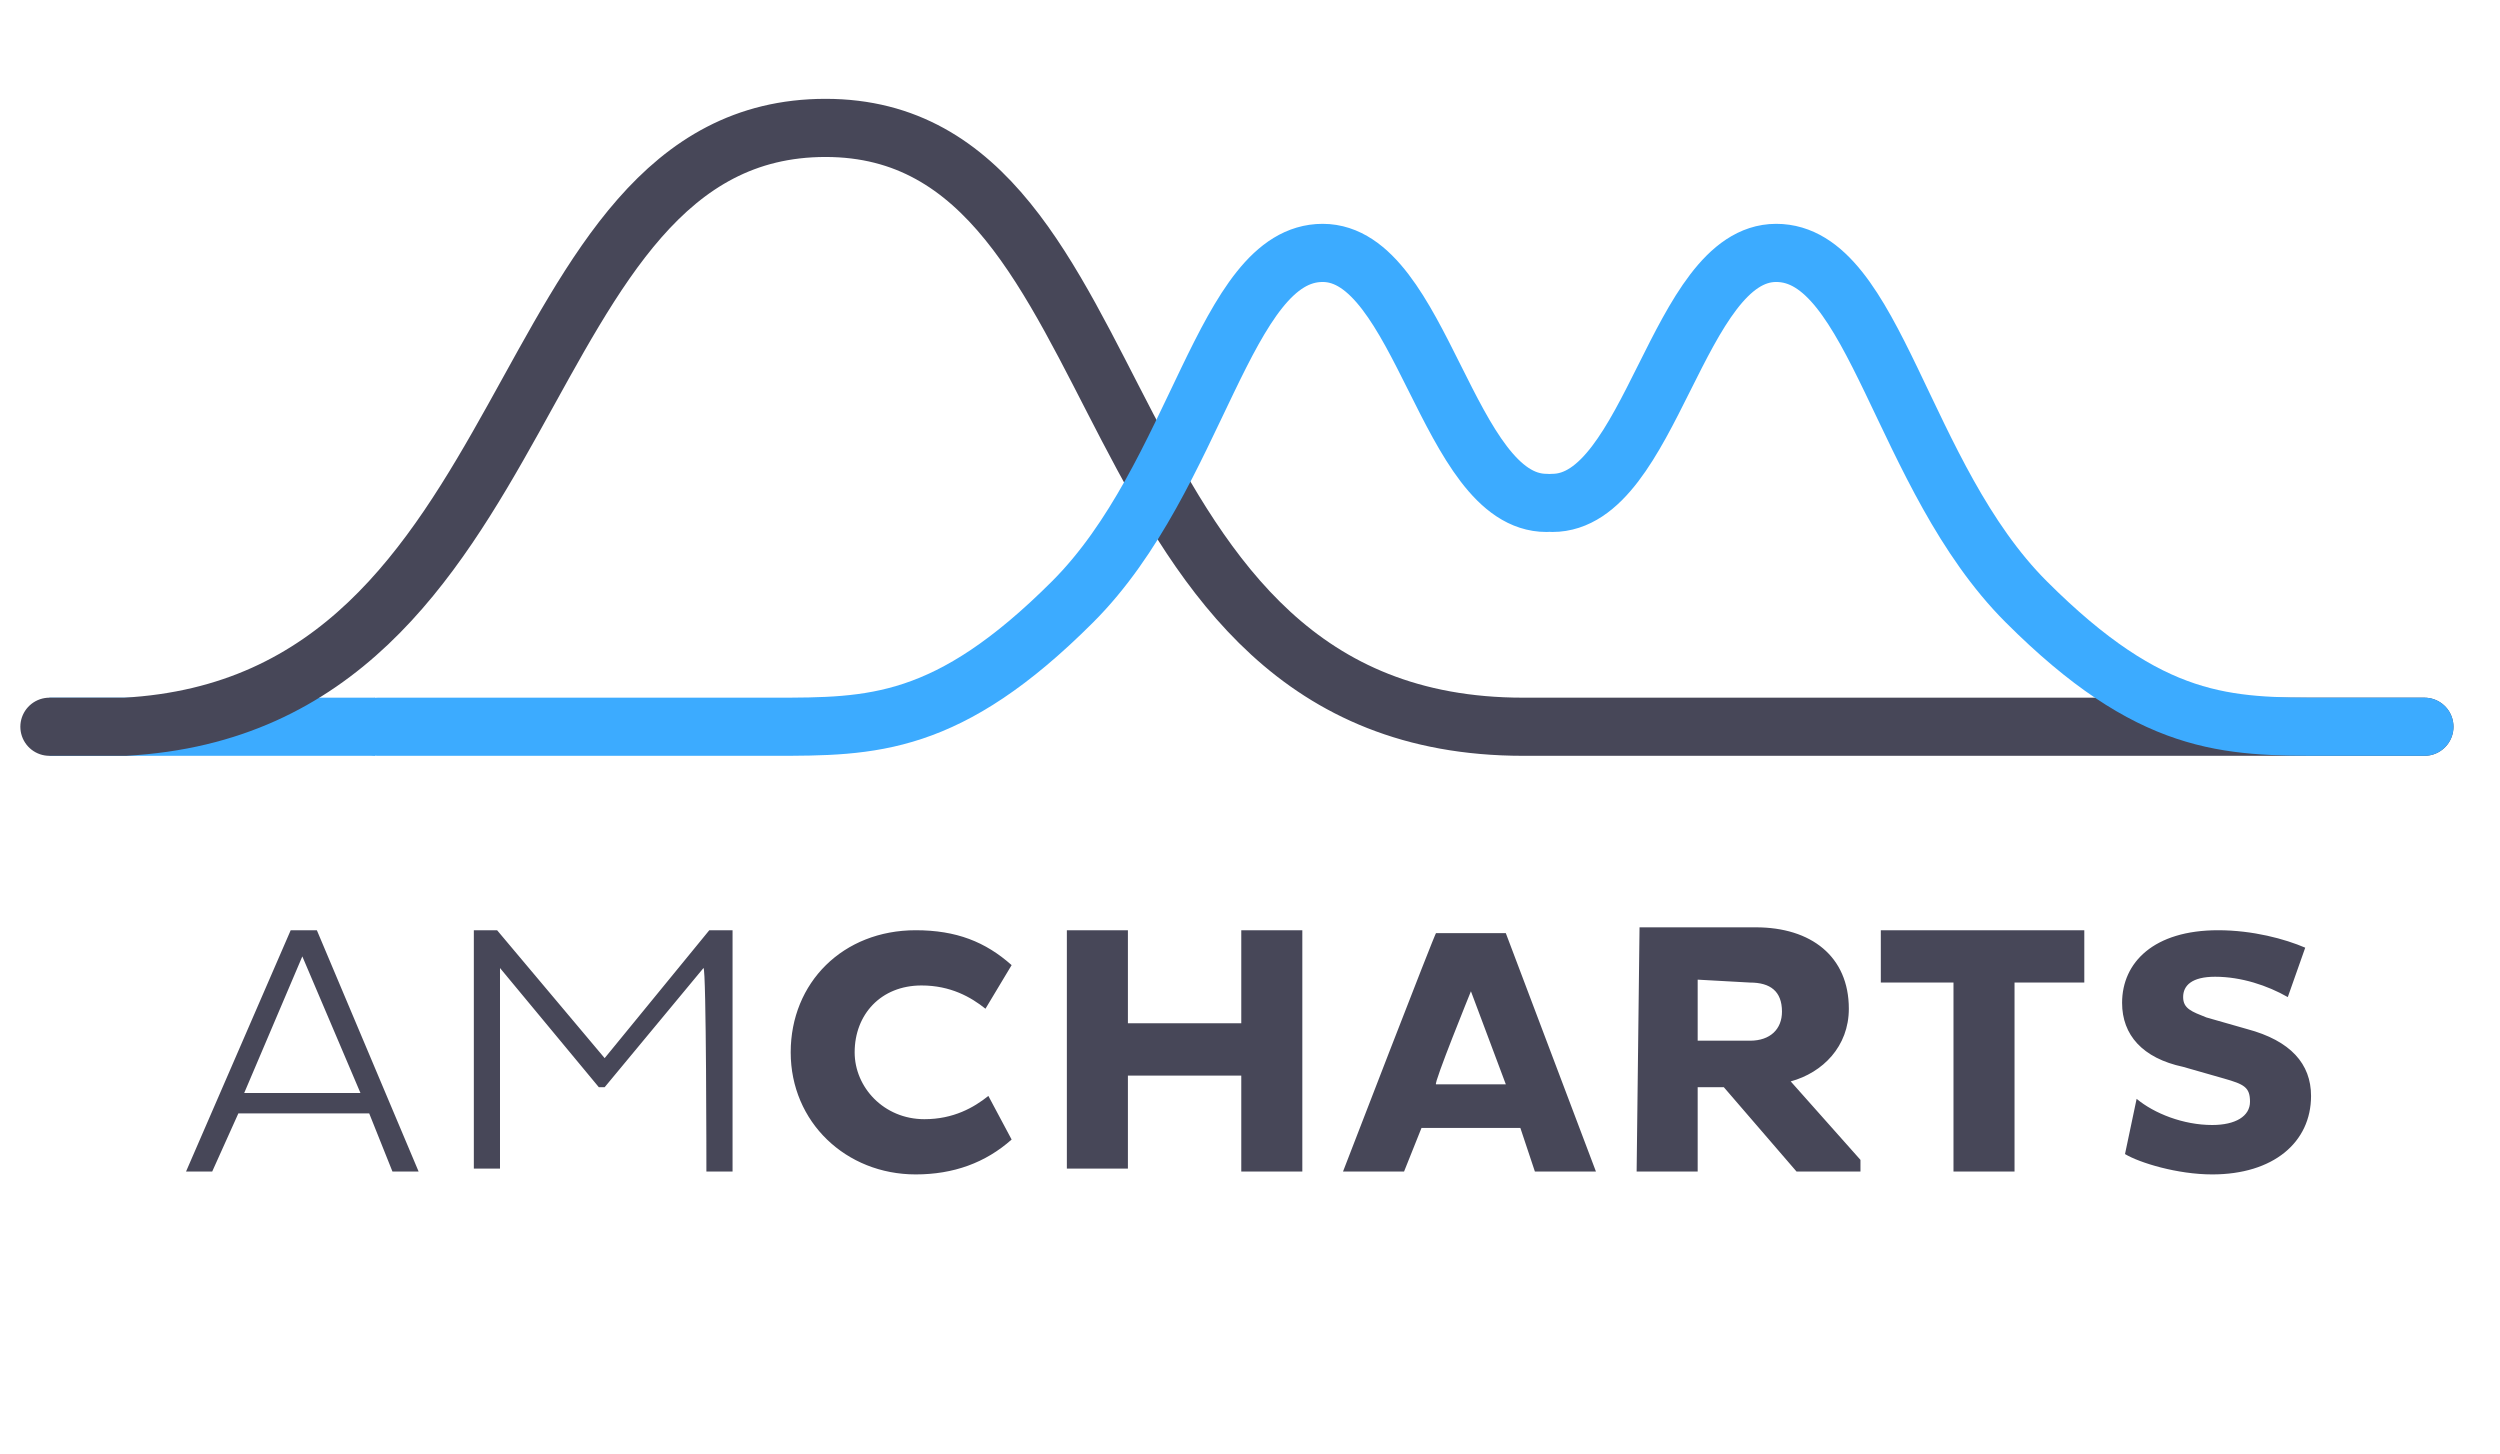
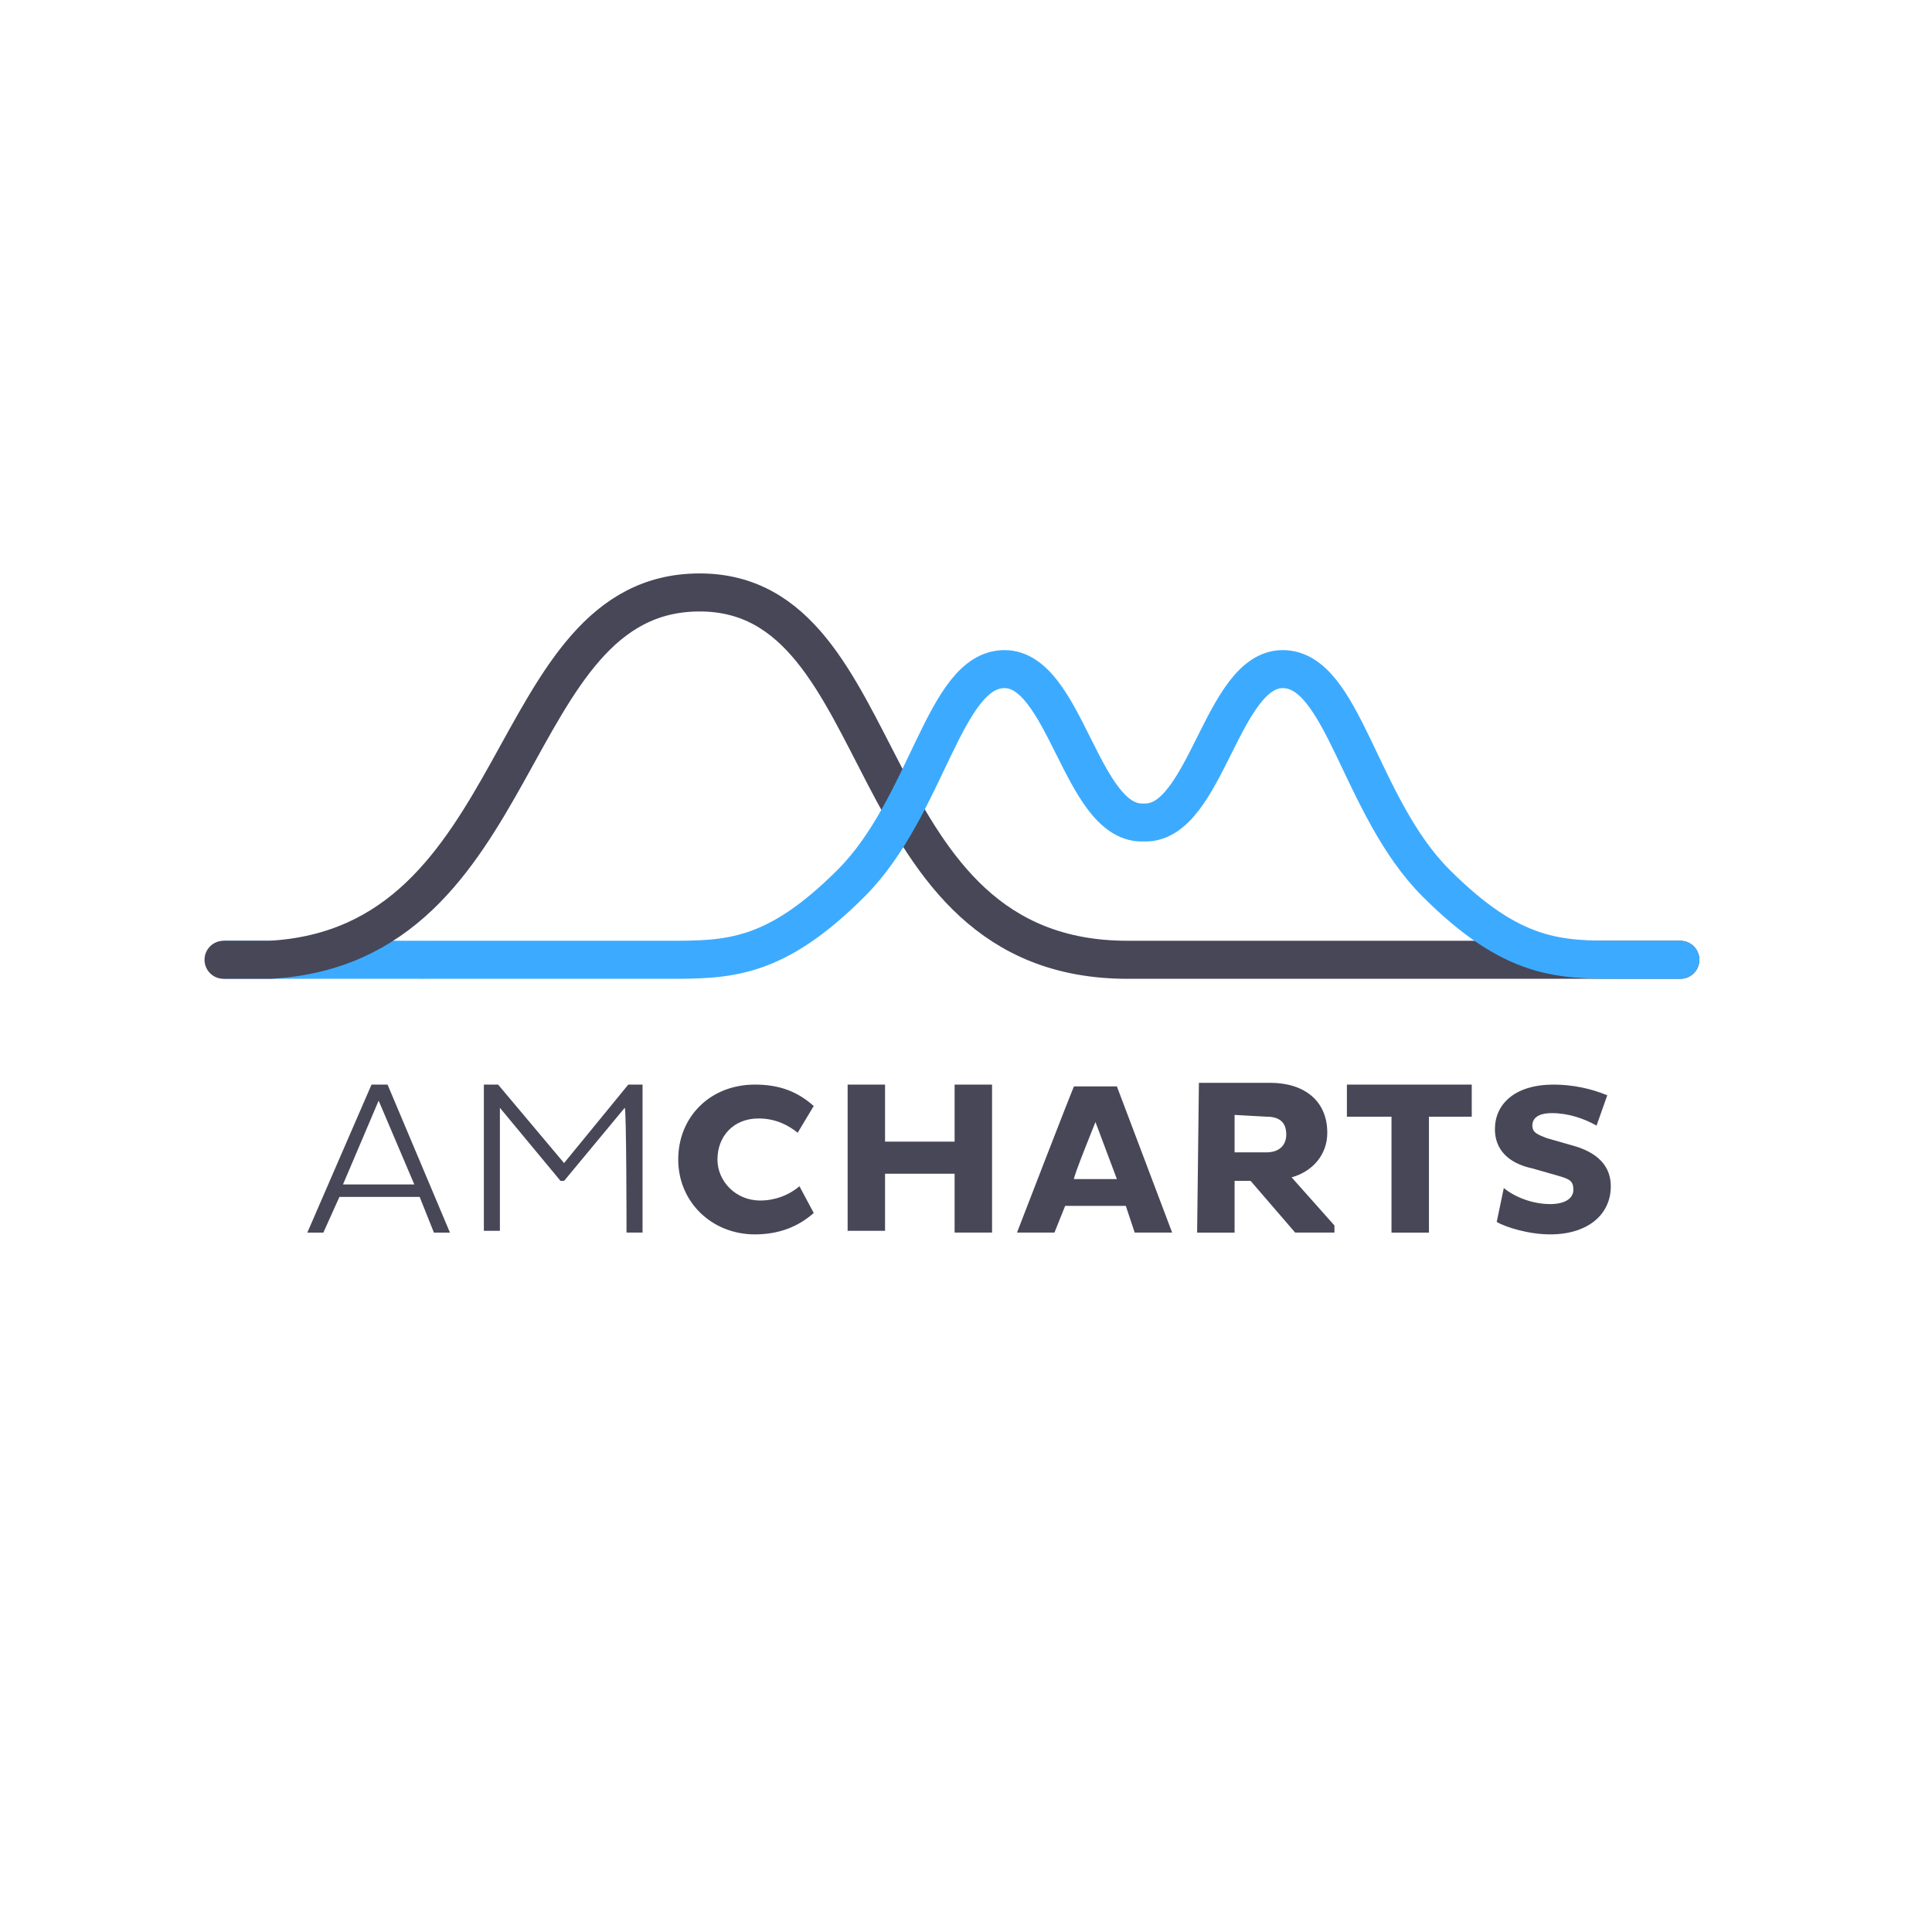
- <svg xmlns="http://www.w3.org/2000/svg" viewBox="0 0 86 50">
-   <path fill="none" stroke="#3CABFF" stroke-width="2" stroke-linejoin="round" stroke-miterlimit="10" d="M1.7 25h11.2" />
-   <path fill="none" stroke="#474758" stroke-width="2" stroke-linecap="round" stroke-linejoin="round" stroke-miterlimit="10" d="M83.4 25h-31C37 25 39.5 4.4 28.4 4.4S18.9 24.2 4.3 25H1.7" />
-   <path fill="none" stroke="#3CABFF" stroke-width="2" stroke-linecap="round" stroke-linejoin="round" stroke-miterlimit="10" d="M13 25h13.6c3.4 0 6 0 10.3-4.3s5.2-12 8.6-12c3.4 0 4.3 8.6 7.7 8.6M83.4 25H80c-3.4 0-6 0-10.3-4.3s-5.2-12-8.6-12-4.3 8.6-7.7 8.6" />
-   <path fill="#474758" d="M6.4 40.3h.9l.9-2h4.5l.8 2h.9L10.9 32H10l-3.6 8.3zm4-7.4l2 4.7h-4l2-4.7zm13.9 7.4h.9V32h-.8l-3.6 4.4-3.7-4.4h-.8v8.2h.9v-6.9l3.4 4.1h.2l3.4-4.1c.1 0 .1 7 .1 7zm5.1-4.1c0-1.3.9-2.3 2.3-2.3 1 0 1.7.4 2.2.8l.9-1.5c-.9-.8-1.9-1.2-3.3-1.2-2.5 0-4.3 1.8-4.3 4.2s1.9 4.2 4.3 4.2c1.3 0 2.4-.4 3.3-1.2l-.8-1.5c-.5.4-1.2.8-2.2.8-1.4 0-2.4-1.1-2.4-2.3zm13.3 4.1h2.1V32h-2.1v3.2h-3.9V32h-2.1v8.2h2.1V37h3.9v3.3zm3.5 0h2.1l.6-1.5h3.4l.5 1.5h2.1l-3.1-8.2h-2.4c0-.1-3.2 8.2-3.2 8.2zm4.4-6.2l1.2 3.2h-2.4c-.1 0 1.2-3.2 1.2-3.2zm5.7 6.2h2.1v-2.9h.9l2.5 2.9H64v-.4l-2.4-2.7c1.1-.3 2-1.2 2-2.5 0-1.8-1.3-2.8-3.2-2.8h-4l-.1 8.4zm3.9-6.5c.7 0 1.1.3 1.1 1 0 .6-.4 1-1.1 1h-1.8v-2.1l1.8.1zm11.5 0V32h-7v1.8h2.5v6.5h2.1v-6.5h2.4zm1.4 5.9c.5.3 1.8.7 3 .7 2.1 0 3.4-1.1 3.4-2.7 0-1.1-.7-1.9-2.2-2.3l-1.4-.4c-.5-.2-.8-.3-.8-.7s.3-.7 1.1-.7c.9 0 1.8.3 2.5.7l.6-1.7c-.7-.3-1.8-.6-3-.6-2.2 0-3.3 1.1-3.3 2.5 0 1.1.7 1.9 2.1 2.2l1.4.4c.7.2.9.3.9.8s-.5.8-1.3.8c-1 0-2-.4-2.6-.9l-.4 1.9z" />
+ <svg xmlns="http://www.w3.org/2000/svg" width="60" height="60" fill="none">
+   <path d="M6.942 29.807h6.202" stroke="#3CABFF" stroke-width="1.181" stroke-miterlimit="10" stroke-linejoin="round" />
+   <path d="M52.185 29.807H35.018c-8.528 0-7.143-11.408-13.29-11.408-6.147 0-5.261 10.965-13.346 11.408h-1.44" stroke="#474758" stroke-width="1.181" stroke-miterlimit="10" stroke-linecap="round" stroke-linejoin="round" />
+   <path d="M13.199 29.807h7.531c1.883 0 3.323 0 5.704-2.381 2.381-2.382 2.88-6.646 4.763-6.646s2.381 4.763 4.264 4.763m16.724 4.264h-1.883c-1.883 0-3.322 0-5.704-2.381-2.381-2.382-2.88-6.646-4.762-6.646-1.883 0-2.381 4.763-4.264 4.763" stroke="#3CABFF" stroke-width="1.181" stroke-miterlimit="10" stroke-linecap="round" stroke-linejoin="round" />
+   <path d="M9.544 38.28h.498l.499-1.108h2.492l.443 1.108h.498l-1.938-4.597h-.498L9.544 38.28zm2.215-4.098l1.108 2.602h-2.215l1.107-2.602zm7.698 4.097h.498v-4.596h-.443l-1.994 2.437-2.049-2.437h-.442v4.541h.498v-3.82l1.883 2.27h.11l1.883-2.27c.056 0 .056 3.875.056 3.875zm2.824-2.27c0-.72.498-1.274 1.274-1.274.553 0 .941.222 1.218.443l.498-.83c-.498-.443-1.052-.665-1.827-.665-1.384 0-2.381.997-2.381 2.326 0 1.33 1.052 2.326 2.38 2.326.72 0 1.33-.222 1.828-.665l-.443-.83a1.887 1.887 0 01-1.218.443c-.775 0-1.329-.61-1.329-1.274zm7.365 2.27h1.163v-4.596h-1.163v1.772h-2.16v-1.772h-1.162v4.541h1.162v-1.772h2.16v1.828zm1.938 0h1.163l.333-.83h1.883l.276.83h1.163l-1.716-4.54h-1.33c0-.056-1.772 4.54-1.772 4.54zm2.437-3.433l.665 1.772h-1.33c-.055 0 .665-1.772.665-1.772zm3.157 3.434h1.163v-1.606h.498l1.384 1.605h1.219v-.221l-1.33-1.495c.61-.166 1.108-.665 1.108-1.385 0-.996-.72-1.55-1.772-1.55h-2.215l-.055 4.651zm2.16-3.6c.387 0 .608.166.608.554 0 .332-.221.553-.609.553h-.996v-1.162l.996.055zm6.368 0v-.997h-3.877v.997h1.385v3.6h1.163v-3.6h1.329zm.775 3.267c.277.166.997.388 1.661.388 1.163 0 1.883-.61 1.883-1.495 0-.61-.387-1.053-1.218-1.274l-.775-.222c-.277-.11-.443-.166-.443-.387 0-.222.166-.388.609-.388.498 0 .997.166 1.384.388l.333-.942a4.398 4.398 0 00-1.662-.332c-1.218 0-1.827.61-1.827 1.385 0 .609.387 1.052 1.163 1.218l.775.221c.388.111.498.167.498.444 0 .276-.276.443-.72.443-.553 0-1.107-.222-1.44-.499l-.22 1.052z" fill="#474758" />
</svg>
